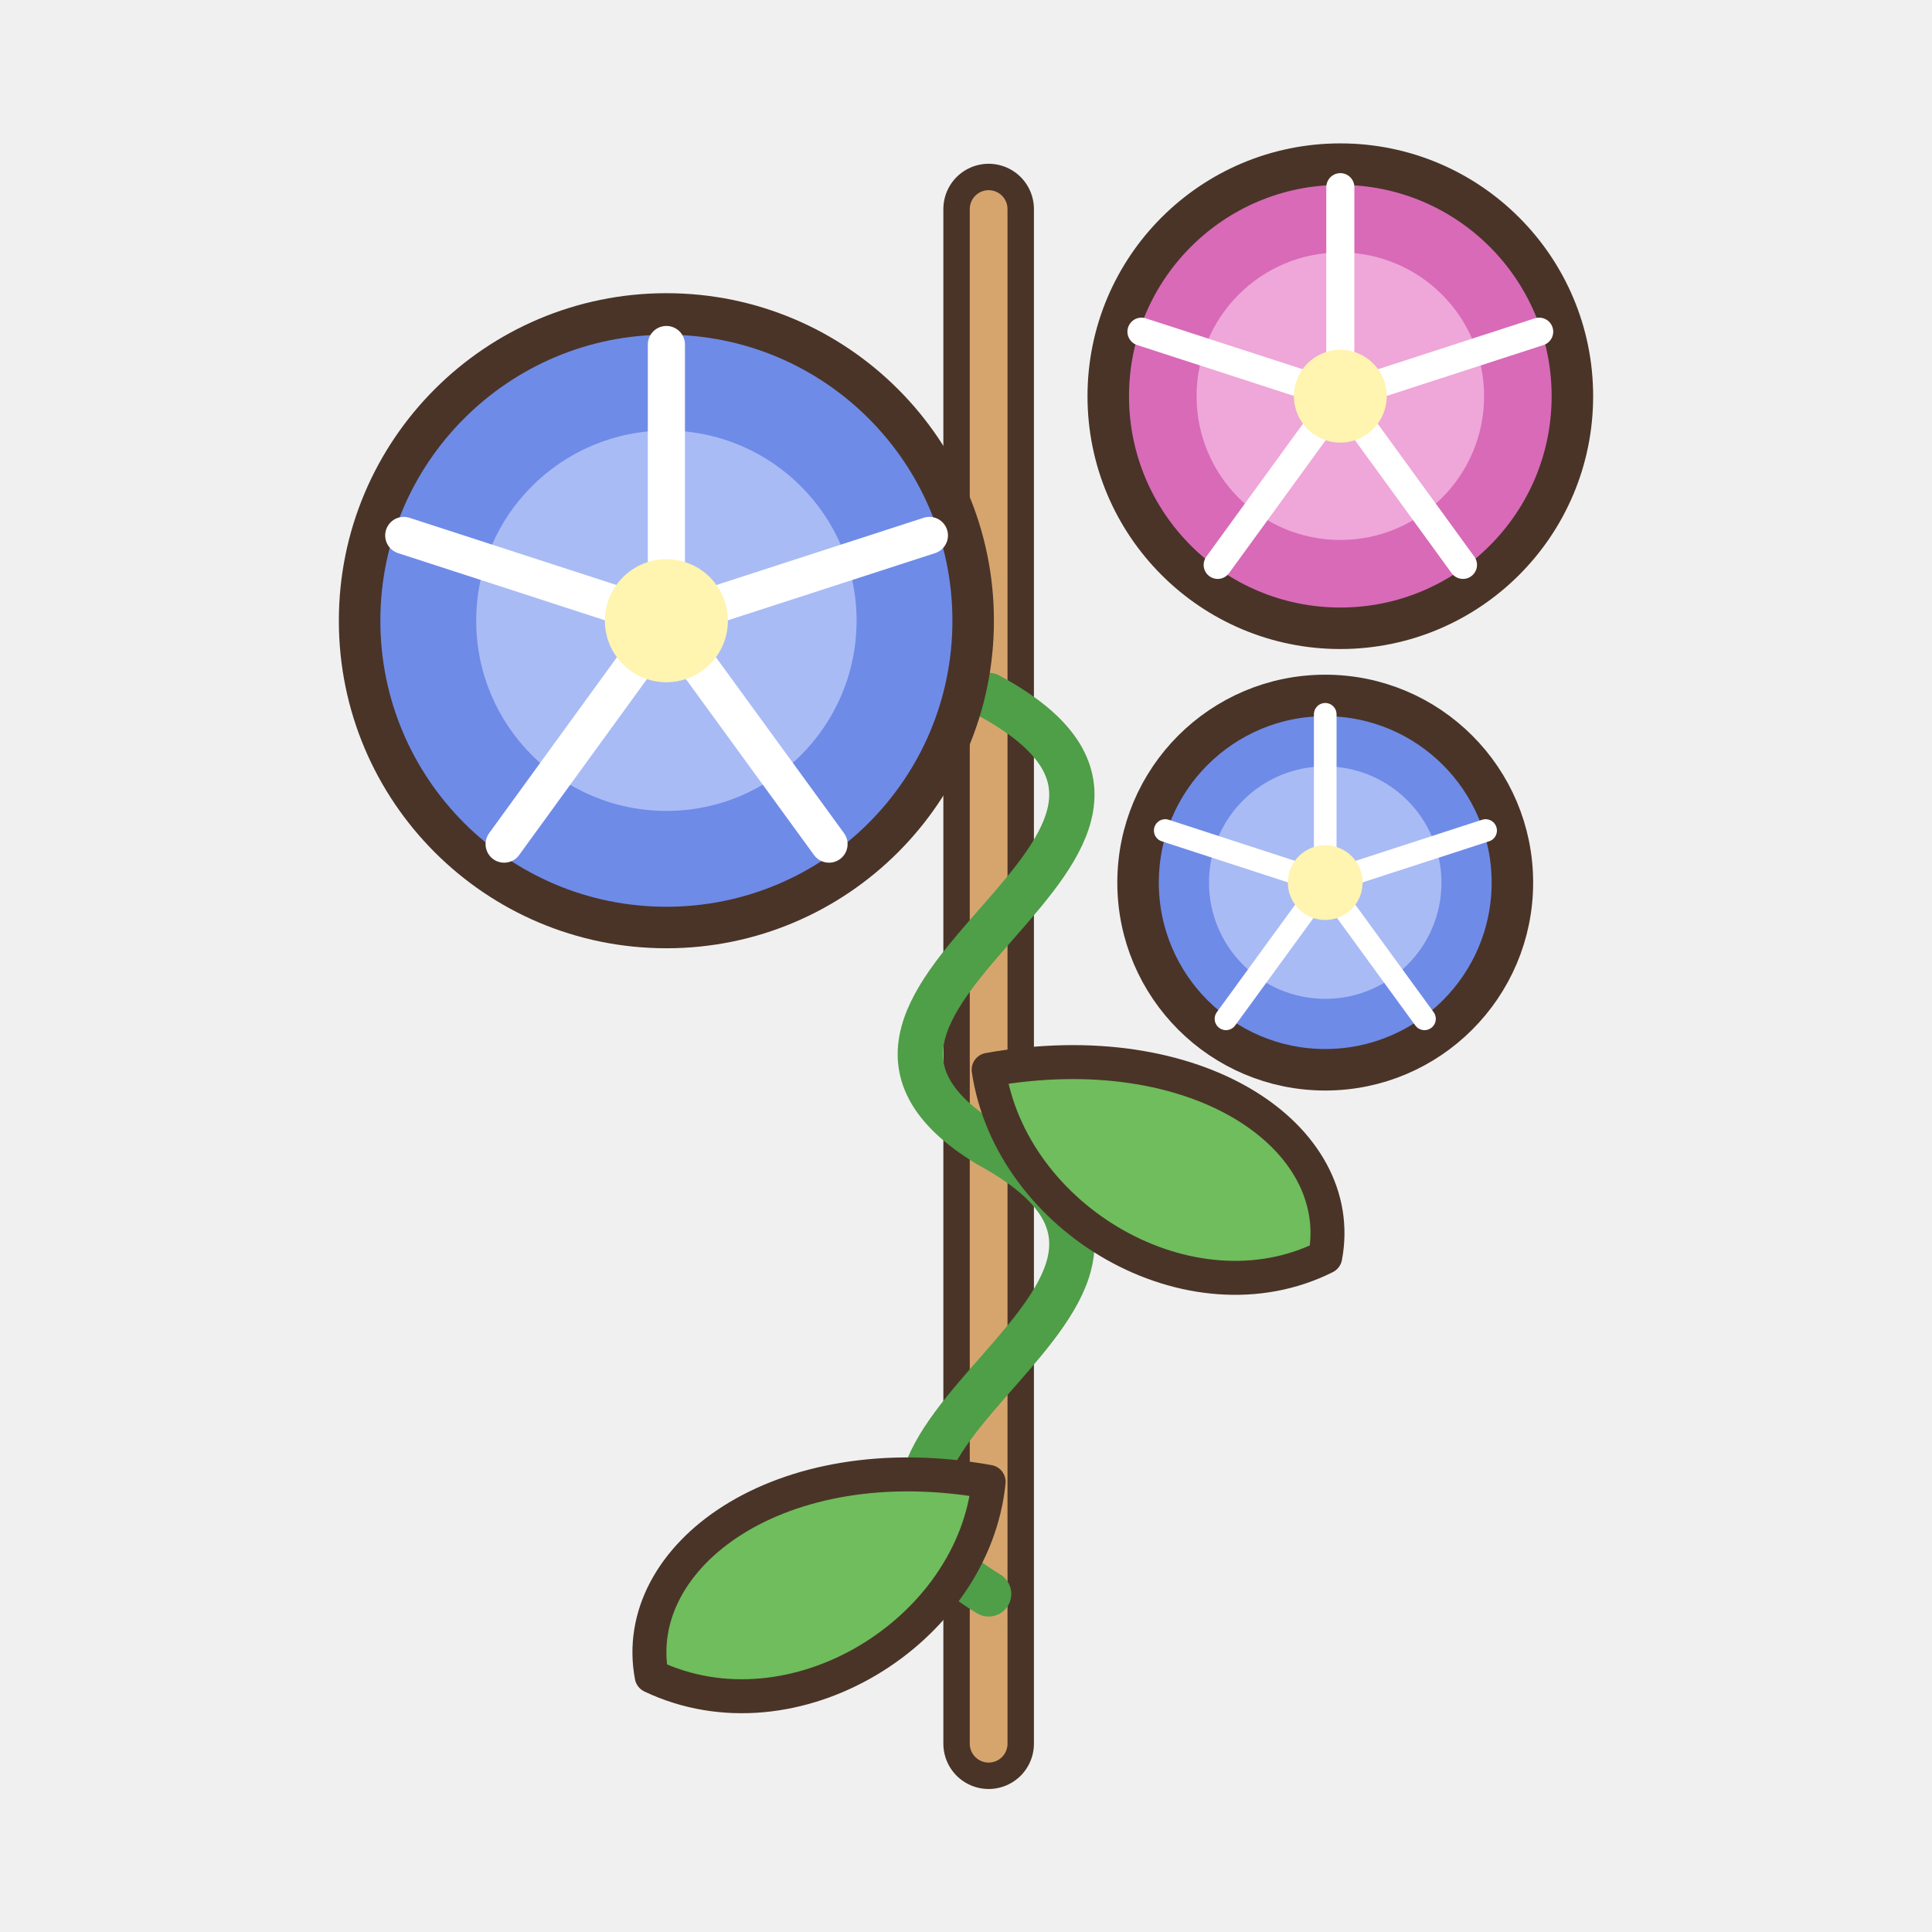
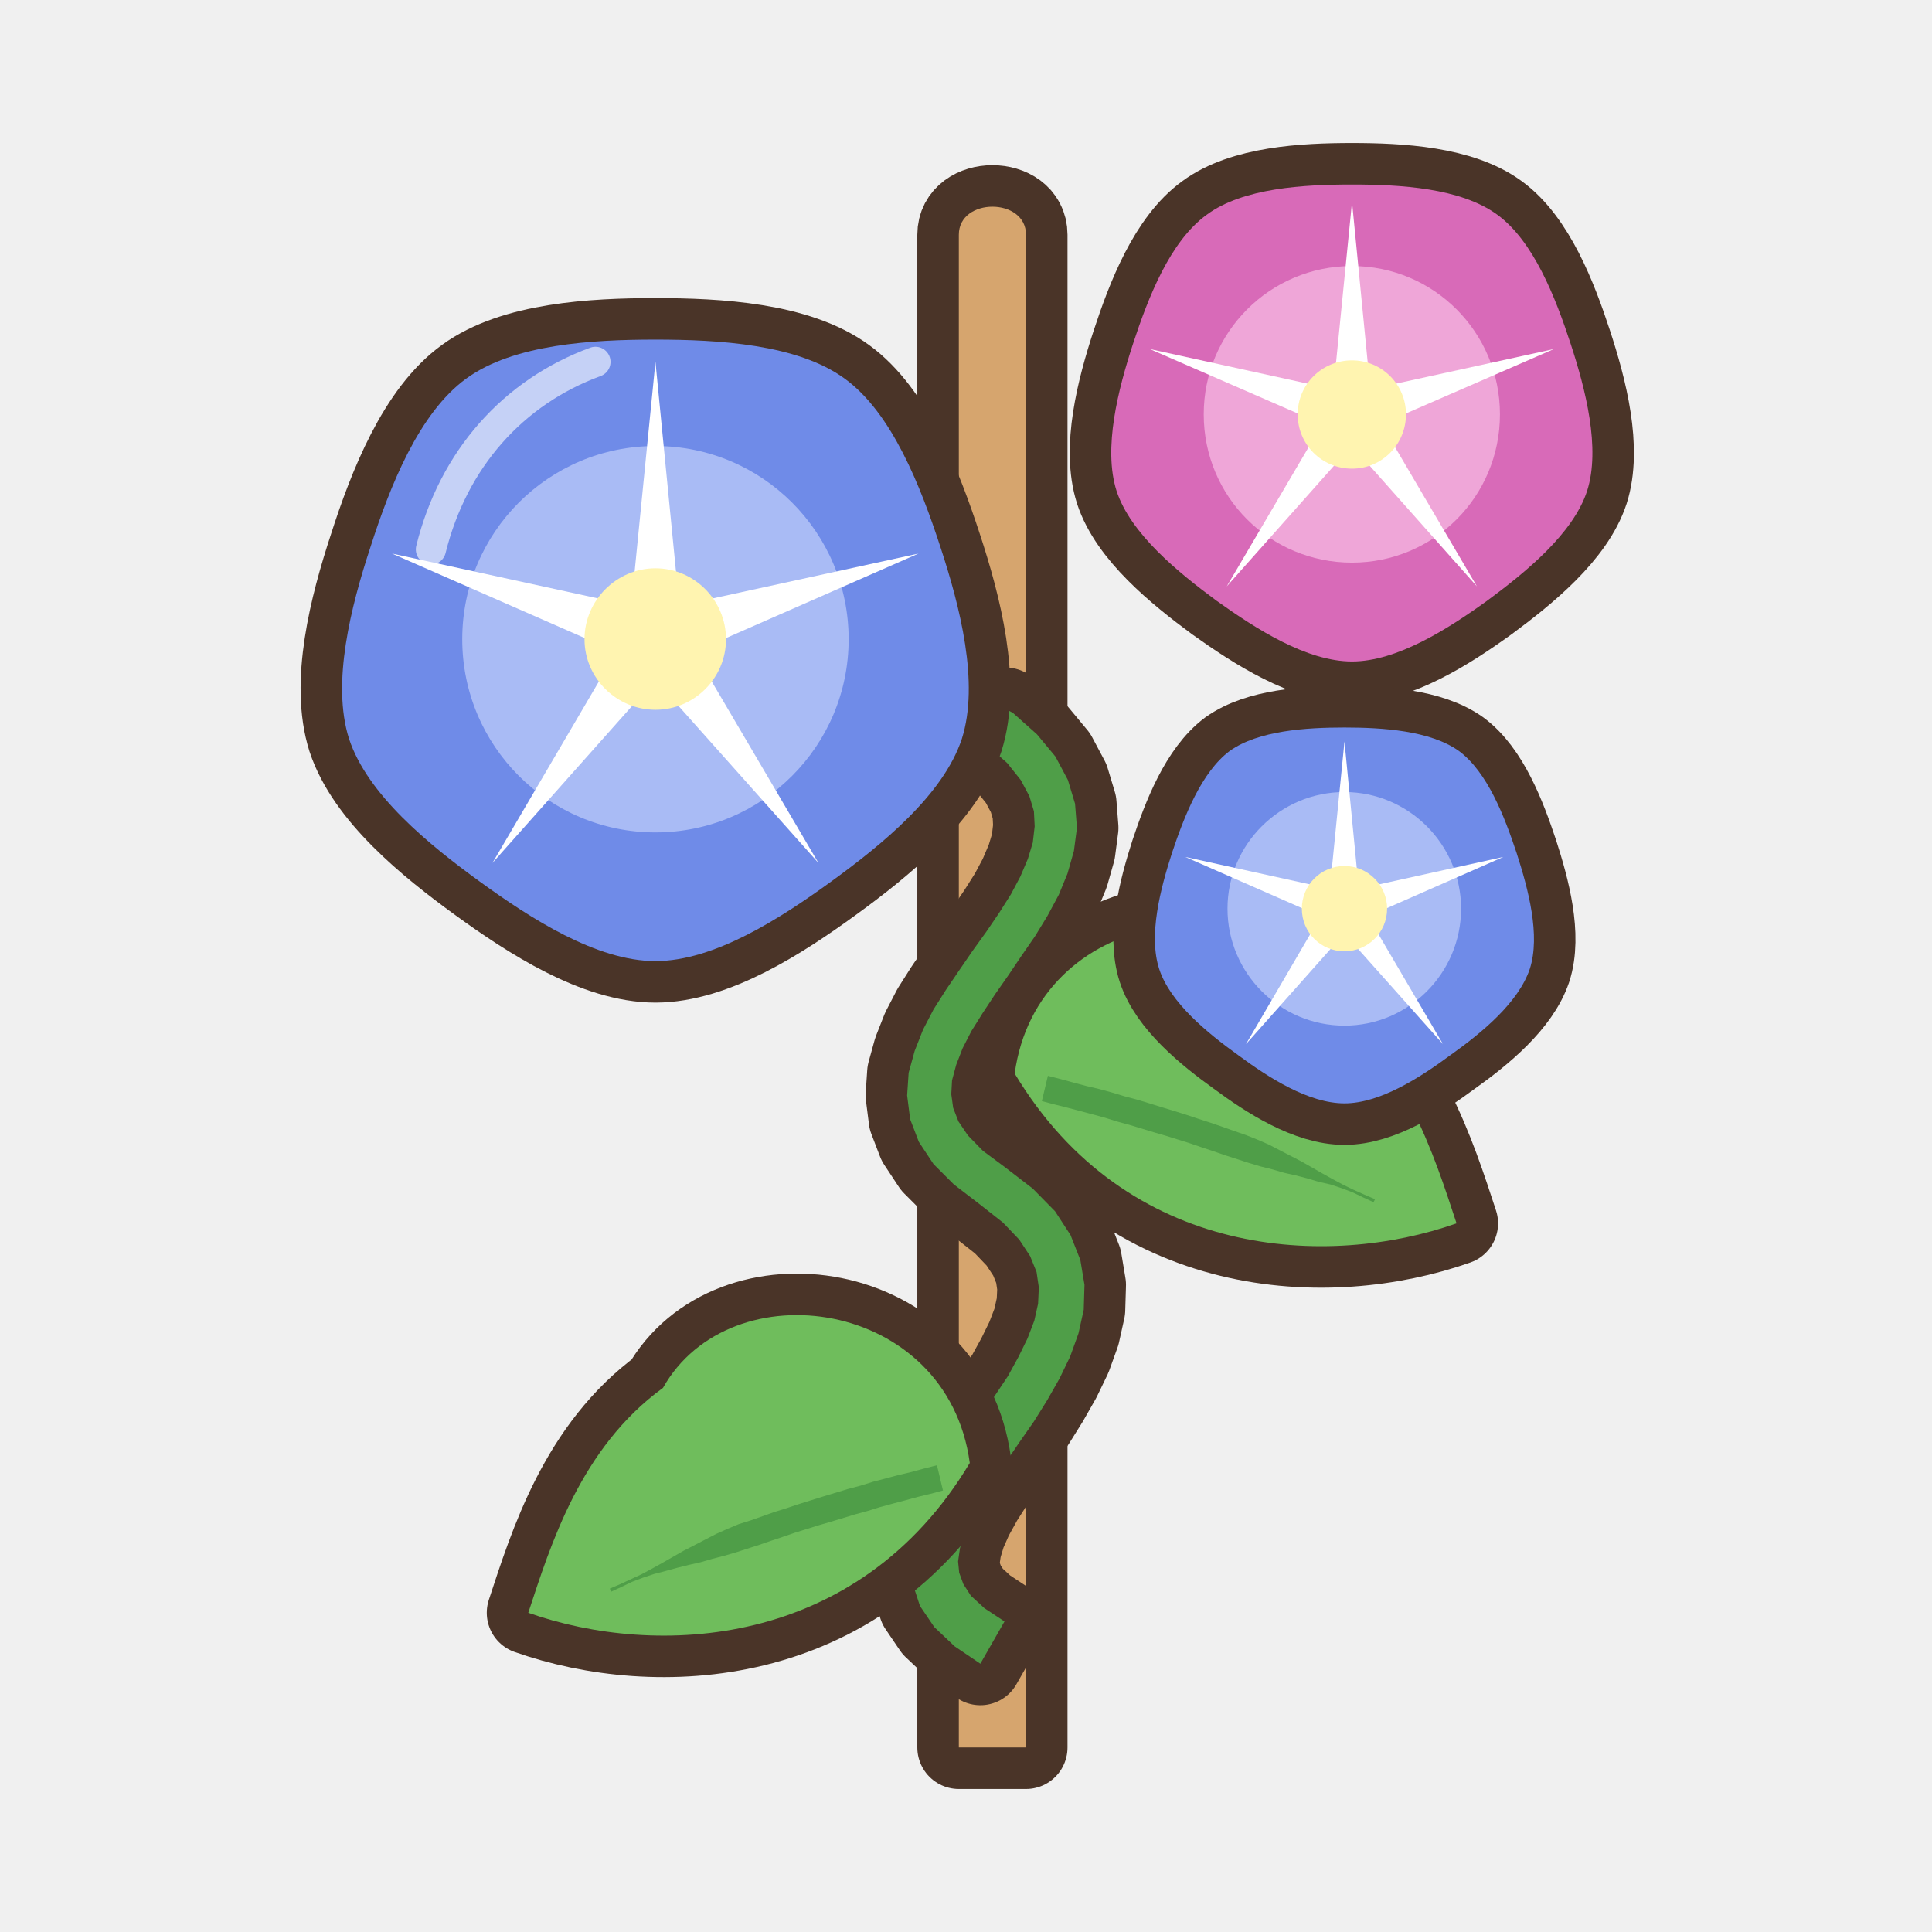
<svg xmlns="http://www.w3.org/2000/svg" viewBox="0 0 512 512" width="512" height="512">
-   <path d="M262 462.1 L262 55.4" fill="none" stroke="#4a3428" stroke-width="24" stroke-linejoin="round" stroke-linecap="round" />
-   <path d="M262 462.1 L262 55.4" fill="none" stroke="#d6a56e" stroke-width="10" stroke-linejoin="round" stroke-linecap="round" />
-   <path d="M262 422.4 C196.5 382.7 335.4 343.1 262 303.4 C196.5 263.7 335.4 224 262 184.3" fill="none" stroke="#4f9e48" stroke-width="12" stroke-linejoin="round" stroke-linecap="round" />
-   <path d="M262 392.7 C206.4 382.7 166.7 412.5 172.7 444.2 C210.4 462.1 258 432.3 262 392.7 Z" fill="#6fbd5c" stroke="#4a3428" stroke-width="9" stroke-linejoin="round" stroke-linecap="round" />
-   <path d="M262 283.5 C317.5 273.6 357.2 301.4 351.2 333.1 C315.5 351 267.9 323.2 262 283.5 Z" fill="#6fbd5c" stroke="#4a3428" stroke-width="9" stroke-linejoin="round" stroke-linecap="round" />
-   <circle cx="176.6" cy="164.5" r="81.3" fill="#6f8be8" stroke="#4a3428" stroke-width="11" stroke-linejoin="round" stroke-linecap="round" />
-   <circle cx="176.6" cy="164.5" r="50.4" fill="#a9bbf5" />
-   <path d="M176.6 164.5 L176.6 91.3" fill="none" stroke="#ffffff" stroke-width="9.84" stroke-linejoin="round" stroke-linecap="round" />
-   <path d="M176.6 164.5 L246.3 141.9" fill="none" stroke="#ffffff" stroke-width="9.84" stroke-linejoin="round" stroke-linecap="round" />
-   <path d="M176.6 164.5 L219.7 223.7" fill="none" stroke="#ffffff" stroke-width="9.84" stroke-linejoin="round" stroke-linecap="round" />
-   <path d="M176.6 164.5 L133.6 223.7" fill="none" stroke="#ffffff" stroke-width="9.84" stroke-linejoin="round" stroke-linecap="round" />
-   <path d="M176.6 164.5 L107 141.9" fill="none" stroke="#ffffff" stroke-width="9.84" stroke-linejoin="round" stroke-linecap="round" />
-   <circle cx="176.6" cy="164.5" r="16.3" fill="#fff4b0" />
-   <circle cx="355.2" cy="105" r="61.5" fill="#d86ab8" stroke="#4a3428" stroke-width="11" stroke-linejoin="round" stroke-linecap="round" />
-   <circle cx="355.2" cy="105" r="38.1" fill="#efa6d8" />
-   <path d="M355.2 105 L355.2 49.6" fill="none" stroke="#ffffff" stroke-width="7.44" stroke-linejoin="round" stroke-linecap="round" />
-   <path d="M355.2 105 L407.9 87.9" fill="none" stroke="#ffffff" stroke-width="7.44" stroke-linejoin="round" stroke-linecap="round" />
-   <path d="M355.2 105 L387.7 149.7" fill="none" stroke="#ffffff" stroke-width="7.44" stroke-linejoin="round" stroke-linecap="round" />
-   <path d="M355.2 105 L322.7 149.7" fill="none" stroke="#ffffff" stroke-width="7.44" stroke-linejoin="round" stroke-linecap="round" />
-   <path d="M355.2 105 L302.5 87.9" fill="none" stroke="#ffffff" stroke-width="7.44" stroke-linejoin="round" stroke-linecap="round" />
-   <circle cx="355.2" cy="105" r="12.3" fill="#fff4b0" />
-   <circle cx="351.2" cy="233.9" r="49.6" fill="#6f8be8" stroke="#4a3428" stroke-width="11" stroke-linejoin="round" stroke-linecap="round" />
-   <circle cx="351.2" cy="233.9" r="30.8" fill="#a9bbf5" />
-   <path d="M351.2 233.9 L351.2 189.3" fill="none" stroke="#ffffff" stroke-width="6.0" stroke-linejoin="round" stroke-linecap="round" />
-   <path d="M351.2 233.9 L393.7 220.1" fill="none" stroke="#ffffff" stroke-width="6.0" stroke-linejoin="round" stroke-linecap="round" />
-   <path d="M351.2 233.9 L377.5 270" fill="none" stroke="#ffffff" stroke-width="6.0" stroke-linejoin="round" stroke-linecap="round" />
-   <path d="M351.2 233.9 L324.9 270" fill="none" stroke="#ffffff" stroke-width="6.0" stroke-linejoin="round" stroke-linecap="round" />
-   <path d="M351.2 233.9 L308.8 220.1" fill="none" stroke="#ffffff" stroke-width="6.0" stroke-linejoin="round" stroke-linecap="round" />
-   <circle cx="351.2" cy="233.9" r="9.9" fill="#fff4b0" />
+   <path d="M254.1 62.2 C254.1 52.3 271.9 52.3 271.9 62.2 L271.9 463.1 L254.1 463.1 Z" fill="#4a3428" stroke="#4a3428" stroke-width="22" stroke-linejoin="round" stroke-linecap="round" />
+   <path d="M254.1 62.2 C254.1 52.3 271.9 52.3 271.9 62.2 L271.9 463.1 L254.1 463.1 Z" fill="#d6a56e" />
+   <path d="M266.2 429.7 L260.9 426.2 L257.3 422.9 L255.3 419.8 L254.2 416.8 L253.9 413.8 L254.4 410.3 L255.6 406.3 L257.5 402 L260.1 397.3 L263.3 392.3 L266.7 387.3 L270.3 382 L274 376.7 L277.5 371.1 L280.8 365.3 L283.6 359.5 L285.8 353.4 L287.2 347.1 L287.4 340.5 L286.3 333.9 L283.7 327.3 L279.6 321 L273.7 315 L266.3 309.3 L260.5 305 L256.5 300.9 L254 297.2 L252.6 293.6 L252.1 290 L252.3 286.3 L253.4 282.2 L255.1 277.8 L257.4 273.3 L260.4 268.5 L263.7 263.5 L267.2 258.5 L270.7 253.3 L274.3 248.1 L277.6 242.7 L280.6 237.1 L282.9 231.5 L284.6 225.5 L285.4 219.4 L284.9 213 L283 206.7 L279.7 200.5 L274.8 194.6 L268.4 188.9 L266.5 187.9 L264.3 187.7 L262.3 188.4 L260.7 189.8 L259.7 191.7 L259.5 193.9 L260.2 195.9 L261.6 197.5 L266.9 202.2 L270.5 206.7 L272.8 211 L274 215 L274.2 219 L273.7 223.3 L272.4 227.6 L270.4 232.3 L267.9 237 L264.8 241.9 L261.4 246.9 L257.8 251.9 L254.3 257 L250.7 262.3 L247.4 267.5 L244.6 272.9 L242.4 278.5 L240.8 284.3 L240.4 290.3 L241.2 296.6 L243.5 302.6 L247.4 308.5 L252.8 313.9 L259.7 319.2 L265.8 324 L270.1 328.5 L273 332.9 L274.7 337.1 L275.3 341.2 L275.1 345.5 L274.1 350 L272.3 354.7 L269.9 359.6 L267.1 364.7 L263.7 369.8 L260.1 375 L256.4 380.2 L252.9 385.5 L249.4 390.7 L246.4 396.2 L243.8 401.8 L242.1 407.4 L241.3 413.4 L241.8 419.5 L243.8 425.6 L247.6 431.2 L253 436.3 L259.8 440.9 Z" fill="#4a3428" stroke="#4a3428" stroke-width="22" stroke-linejoin="round" stroke-linecap="round" />
+   <path d="M266.2 429.7 L260.9 426.2 L257.3 422.9 L255.3 419.8 L254.2 416.8 L253.9 413.8 L254.4 410.3 L255.6 406.3 L257.5 402 L260.1 397.3 L263.3 392.3 L266.7 387.3 L270.3 382 L274 376.7 L277.5 371.1 L280.8 365.3 L283.6 359.5 L285.8 353.4 L287.2 347.1 L287.4 340.5 L286.3 333.9 L283.7 327.3 L279.6 321 L273.7 315 L266.3 309.3 L260.5 305 L256.5 300.9 L254 297.2 L252.6 293.6 L252.1 290 L252.3 286.3 L253.4 282.2 L255.1 277.8 L257.4 273.3 L260.4 268.5 L263.7 263.5 L267.2 258.5 L270.7 253.3 L274.3 248.1 L277.6 242.7 L280.6 237.1 L282.9 231.5 L284.6 225.5 L285.4 219.4 L284.9 213 L283 206.7 L279.7 200.5 L274.8 194.6 L268.4 188.9 L266.5 187.9 L264.3 187.7 L262.3 188.4 L260.7 189.8 L259.7 191.7 L259.5 193.9 L260.2 195.9 L261.6 197.5 L266.9 202.2 L270.5 206.7 L272.8 211 L274 215 L274.2 219 L273.7 223.3 L272.4 227.6 L270.4 232.3 L267.9 237 L264.8 241.9 L261.4 246.9 L257.8 251.9 L254.3 257 L250.7 262.3 L247.4 267.5 L244.6 272.9 L242.4 278.5 L240.8 284.3 L240.4 290.3 L241.2 296.6 L243.5 302.6 L247.4 308.5 L252.8 313.9 L259.7 319.2 L265.8 324 L270.1 328.5 L273 332.9 L274.7 337.1 L275.3 341.2 L275.1 345.5 L274.1 350 L272.3 354.7 L269.9 359.6 L267.1 364.7 L263.7 369.8 L260.1 375 L256.4 380.2 L252.9 385.5 L249.4 390.7 L246.4 396.2 L243.8 401.8 L242.1 407.4 L241.3 413.4 L241.8 419.5 L243.8 425.6 L247.6 431.2 L253 436.3 L259.8 440.9 Z" fill="#4f9e48" />
+   <path d="M257 387.7 C251.1 344 193.5 336.1 175.7 367.8 C153.8 383.7 145.9 409.5 140 427.4 C173.7 439.3 227.3 437.3 257 387.7 Z" fill="#4a3428" stroke="#4a3428" stroke-width="22" stroke-linejoin="round" stroke-linecap="round" />
+   <path d="M257 387.7 C251.1 344 193.5 336.1 175.7 367.8 C153.8 383.7 145.9 409.5 140 427.4 C173.7 439.3 227.3 437.3 257 387.7 Z" fill="#6fbd5c" />
+   <path d="M248.3 388.3 L244.8 389.2 L241.5 390.1 L238.1 390.9 L234.7 391.8 L231.3 392.7 L228.1 393.7 L224.7 394.6 L221.4 395.6 L218.1 396.6 L214.9 397.6 L211.7 398.6 L208.4 399.7 L205.2 400.7 L202.1 401.8 L199 402.9 L195.8 403.9 L192.7 405.2 L189.8 406.5 L186.9 408 L184 409.5 L181.1 411 L178.3 412.6 L175.5 414.2 L172.8 415.7 L170 417.2 L167.2 418.5 L164.4 419.8 L161.6 421 L162 421.8 L164.8 420.5 L167.5 419.2 L170.4 418.1 L173.4 417.1 L176.5 416.3 L179.4 415.5 L182.6 414.7 L185.7 414 L188.8 413.1 L191.9 412.3 L195 411.4 L198.1 410.4 L201.2 409.4 L204.4 408.3 L207.4 407.3 L210.6 406.2 L213.8 405.2 L217 404.2 L220.1 403.3 L223.4 402.3 L226.7 401.3 L230 400.4 L233.2 399.4 L236.5 398.5 L239.9 397.6 L243.2 396.7 L246.5 395.9 L249.9 395 Z" fill="#4f9e48" />
+   <path d="M268.9 284.5 C274.9 240.8 332.5 232.9 350.3 264.6 C372.1 280.5 380.1 306.3 386 324.2 C352.3 336.1 298.7 334.1 268.9 284.5 Z" fill="#4a3428" stroke="#4a3428" stroke-width="22" stroke-linejoin="round" stroke-linecap="round" />
+   <path d="M268.9 284.5 C274.9 240.8 332.5 232.9 350.3 264.6 C372.1 280.5 380.1 306.3 386 324.2 C352.3 336.1 298.7 334.1 268.9 284.5 Z" fill="#6fbd5c" />
+   <path d="M276.1 291.8 L279.5 292.7 L282.7 293.5 L286.1 294.4 L289.5 295.3 L292.8 296.2 L296 297.2 L299.3 298.1 L302.6 299.1 L305.9 300.1 L309 301 L312.2 302 L315.4 303 L318.6 304.1 L321.6 305.1 L324.8 306.2 L327.9 307.2 L331 308.2 L334 309.1 L337.2 309.9 L340.3 310.8 L343.4 311.5 L346.5 312.3 L349.5 313.2 L352.6 313.9 L355.6 314.9 L358.5 316 L361.2 317.3 L364 318.6 L364.4 317.8 L361.6 316.6 L358.7 315.3 L356 314 L353.2 312.5 L350.5 311 L347.7 309.4 L344.9 307.8 L342 306.3 L339.1 304.8 L336.2 303.3 L333.2 302 L330.2 300.8 L327 299.7 L323.9 298.6 L320.7 297.5 L317.6 296.5 L314.3 295.4 L311.1 294.4 L307.8 293.4 L304.6 292.4 L301.3 291.4 L297.9 290.5 L294.6 289.5 L291.3 288.6 L287.9 287.8 L284.5 286.9 L281.2 286 L277.7 285.1 Z" fill="#4f9e48" />
+   <path d="M173.7 90 C190.4 90 211.3 91.2 223.8 100.3 C236.4 109.4 244 129 249.2 144.9 C254.4 160.7 259.6 181 254.9 195.8 C250 210.6 233.8 223.8 220.3 233.6 C206.8 243.4 189.3 254.7 173.7 254.7 C158.1 254.7 140.6 243.4 127.1 233.6 C113.6 223.8 97.4 210.6 92.5 195.8 C87.8 181 93 160.7 98.2 144.9 C103.3 129 111 109.4 123.6 100.3 C136.1 91.2 157 90 173.7 90 Z" fill="#4a3428" stroke="#4a3428" stroke-width="22" stroke-linejoin="round" stroke-linecap="round" />
+   <path d="M173.7 90 C190.4 90 211.3 91.2 223.8 100.3 C236.4 109.4 244 129 249.2 144.9 C254.4 160.7 259.6 181 254.9 195.8 C250 210.6 233.8 223.8 220.3 233.6 C206.8 243.4 189.3 254.7 173.7 254.7 C158.1 254.7 140.6 243.4 127.1 233.6 C113.6 223.8 97.4 210.6 92.5 195.8 C87.8 181 93 160.7 98.2 144.9 C103.3 129 111 109.4 123.6 100.3 C136.1 91.2 157 90 173.7 90 Z" fill="#6f8be8" />
+   <path d="M122.5 169.4 C122.5 141.1 145.4 118.2 173.7 118.2 C202 118.2 224.9 141.1 224.9 169.4 C224.9 197.7 202 220.6 173.7 220.6 C145.4 220.6 122.5 197.7 122.5 169.4 Z" fill="#a9bbf5" />
+   <path d="M180.9 169.4 L173.7 95.9 L166.4 169.4 Z" fill="#ffffff" />
+   <path d="M176 176.3 L243.4 146.7 L171.4 162.4 Z" fill="#ffffff" />
+   <path d="M167.8 173.6 L216.9 228.7 L179.5 165.1 Z" fill="#ffffff" />
+   <path d="M167.8 165.1 L130.5 228.7 L179.5 173.6 Z" fill="#ffffff" />
+   <path d="M176 162.4 L103.9 146.7 L171.4 176.3 Z" fill="#ffffff" />
+   <path d="M154.9 169.4 C154.9 159.1 163.4 150.6 173.7 150.6 C184 150.6 192.4 159.1 192.4 169.4 C192.4 179.7 184 188.1 173.7 188.1 C163.4 188.1 154.9 179.7 154.9 169.4 Z" fill="#fff4b0" />
+   <path d="M358.3 48.9 C371.1 48.9 387.1 49.8 396.8 56.9 C406.4 63.9 412.2 78.8 416.2 91 C420.2 103.2 424.2 118.8 420.6 130.1 C416.9 141.4 404.4 151.6 394.1 159.2 C383.7 166.7 370.2 175.3 358.3 175.3 C346.3 175.3 332.9 166.7 322.4 159.2 C312.1 151.6 299.6 141.4 295.9 130.1 C292.3 118.8 296.3 103.2 300.3 91 C304.3 78.8 310.1 63.9 319.8 56.9 C329.4 49.8 345.5 48.9 358.3 48.9 Z" fill="#4a3428" stroke="#4a3428" stroke-width="22" stroke-linejoin="round" stroke-linecap="round" />
+   <path d="M358.3 48.9 C371.1 48.9 387.1 49.8 396.8 56.9 C406.4 63.9 412.2 78.8 416.2 91 C420.2 103.2 424.2 118.8 420.6 130.1 C416.9 141.4 404.4 151.6 394.1 159.2 C383.7 166.7 370.2 175.3 358.3 175.3 C346.3 175.3 332.9 166.7 322.4 159.2 C312.1 151.6 299.6 141.4 295.9 130.1 C292.3 118.8 296.3 103.2 300.3 91 C304.3 78.8 310.1 63.9 319.8 56.9 C329.4 49.8 345.5 48.9 358.3 48.9 Z" fill="#d86ab8" />
+   <path d="M319 109.8 C319 88.1 336.5 70.5 358.3 70.5 C380 70.5 397.5 88.1 397.5 109.8 C397.5 131.6 380 149.1 358.3 149.1 C336.5 149.1 319 131.6 319 109.8 Z" fill="#efa6d8" />
+   <path d="M363.8 109.8 L358.3 53.5 L352.7 109.8 Z" fill="#ffffff" />
+   <path d="M359.9 115.1 L411.8 92.5 L356.6 104.6 Z" fill="#ffffff" />
+   <path d="M353.8 113.1 L391.4 155.4 L362.7 106.6 Z" fill="#ffffff" />
+   <path d="M353.8 106.6 L325.1 155.4 L362.7 113.1 Z" fill="#ffffff" />
+   <path d="M359.9 104.6 L304.7 92.5 L356.6 115.1 Z" fill="#ffffff" />
+   <path d="M343.9 109.8 C343.9 101.9 350.3 95.5 358.3 95.5 C366.2 95.5 372.6 101.9 372.6 109.8 C372.6 117.8 366.2 124.2 358.3 124.2 C350.3 124.2 343.9 117.8 343.9 109.8 Z" fill="#fff4b0" />
+   <path d="M356.3 192.8 C366.4 192.8 379 193.6 386.6 199 C394.2 204.6 398.7 216.4 401.9 226 C405 235.6 408.3 247.9 405.4 256.8 C402.4 265.7 392.7 273.7 384.4 279.6 C376.3 285.6 365.7 292.4 356.3 292.4 C346.8 292.4 336.2 285.6 328.1 279.6 C319.9 273.7 310.1 265.7 307.2 256.8 C304.3 247.9 307.5 235.6 310.6 226 C313.8 216.4 318.4 204.6 325.9 199 C333.5 193.6 346.1 192.8 356.3 192.8 Z" fill="#4a3428" stroke="#4a3428" stroke-width="22" stroke-linejoin="round" stroke-linecap="round" />
+   <path d="M356.3 192.8 C366.4 192.8 379 193.6 386.6 199 C394.2 204.6 398.7 216.4 401.9 226 C405 235.6 408.3 247.9 405.4 256.8 C402.4 265.7 392.7 273.7 384.4 279.6 C376.3 285.6 365.7 292.4 356.3 292.4 C346.8 292.4 336.2 285.6 328.1 279.6 C319.9 273.7 310.1 265.7 307.2 256.8 C304.3 247.9 307.5 235.6 310.6 226 C313.8 216.4 318.4 204.6 325.9 199 C333.5 193.6 346.1 192.8 356.3 192.8 Z" fill="#6f8be8" />
+   <path d="M325.3 240.8 C325.3 223.8 339.2 209.9 356.3 209.9 C373.3 209.9 387.2 223.8 387.2 240.8 C387.2 257.9 373.3 271.8 356.3 271.8 C339.2 271.8 325.3 257.9 325.3 240.8 Z" fill="#a9bbf5" />
+   <path d="M360.6 240.8 L356.3 196.5 L351.9 240.8 Z" fill="#ffffff" />
+   <path d="M357.7 245 L398.4 227.1 L354.9 236.7 Z" fill="#ffffff" />
+   <path d="M352.7 243.4 L382.4 276.7 L359.8 238.2 Z" fill="#ffffff" />
+   <path d="M352.7 238.2 L330.2 276.7 L359.8 243.4 Z" fill="#ffffff" />
+   <path d="M357.7 236.7 L314.1 227.1 L354.9 245 Z" fill="#ffffff" />
+   <path d="M345 240.8 C345 234.6 350 229.5 356.3 229.5 C362.5 229.5 367.6 234.6 367.6 240.8 C367.6 247.1 362.5 252.1 356.3 252.1 C350 252.1 345 247.1 345 240.8 Z" fill="#fff4b0" />
+   <path d="M114.2 145.6 C120.1 121.7 136 103.9 157.8 95.9" fill="none" stroke="#ffffff" stroke-width="8" stroke-linejoin="round" stroke-linecap="round" stroke-opacity="0.6" />
</svg>
